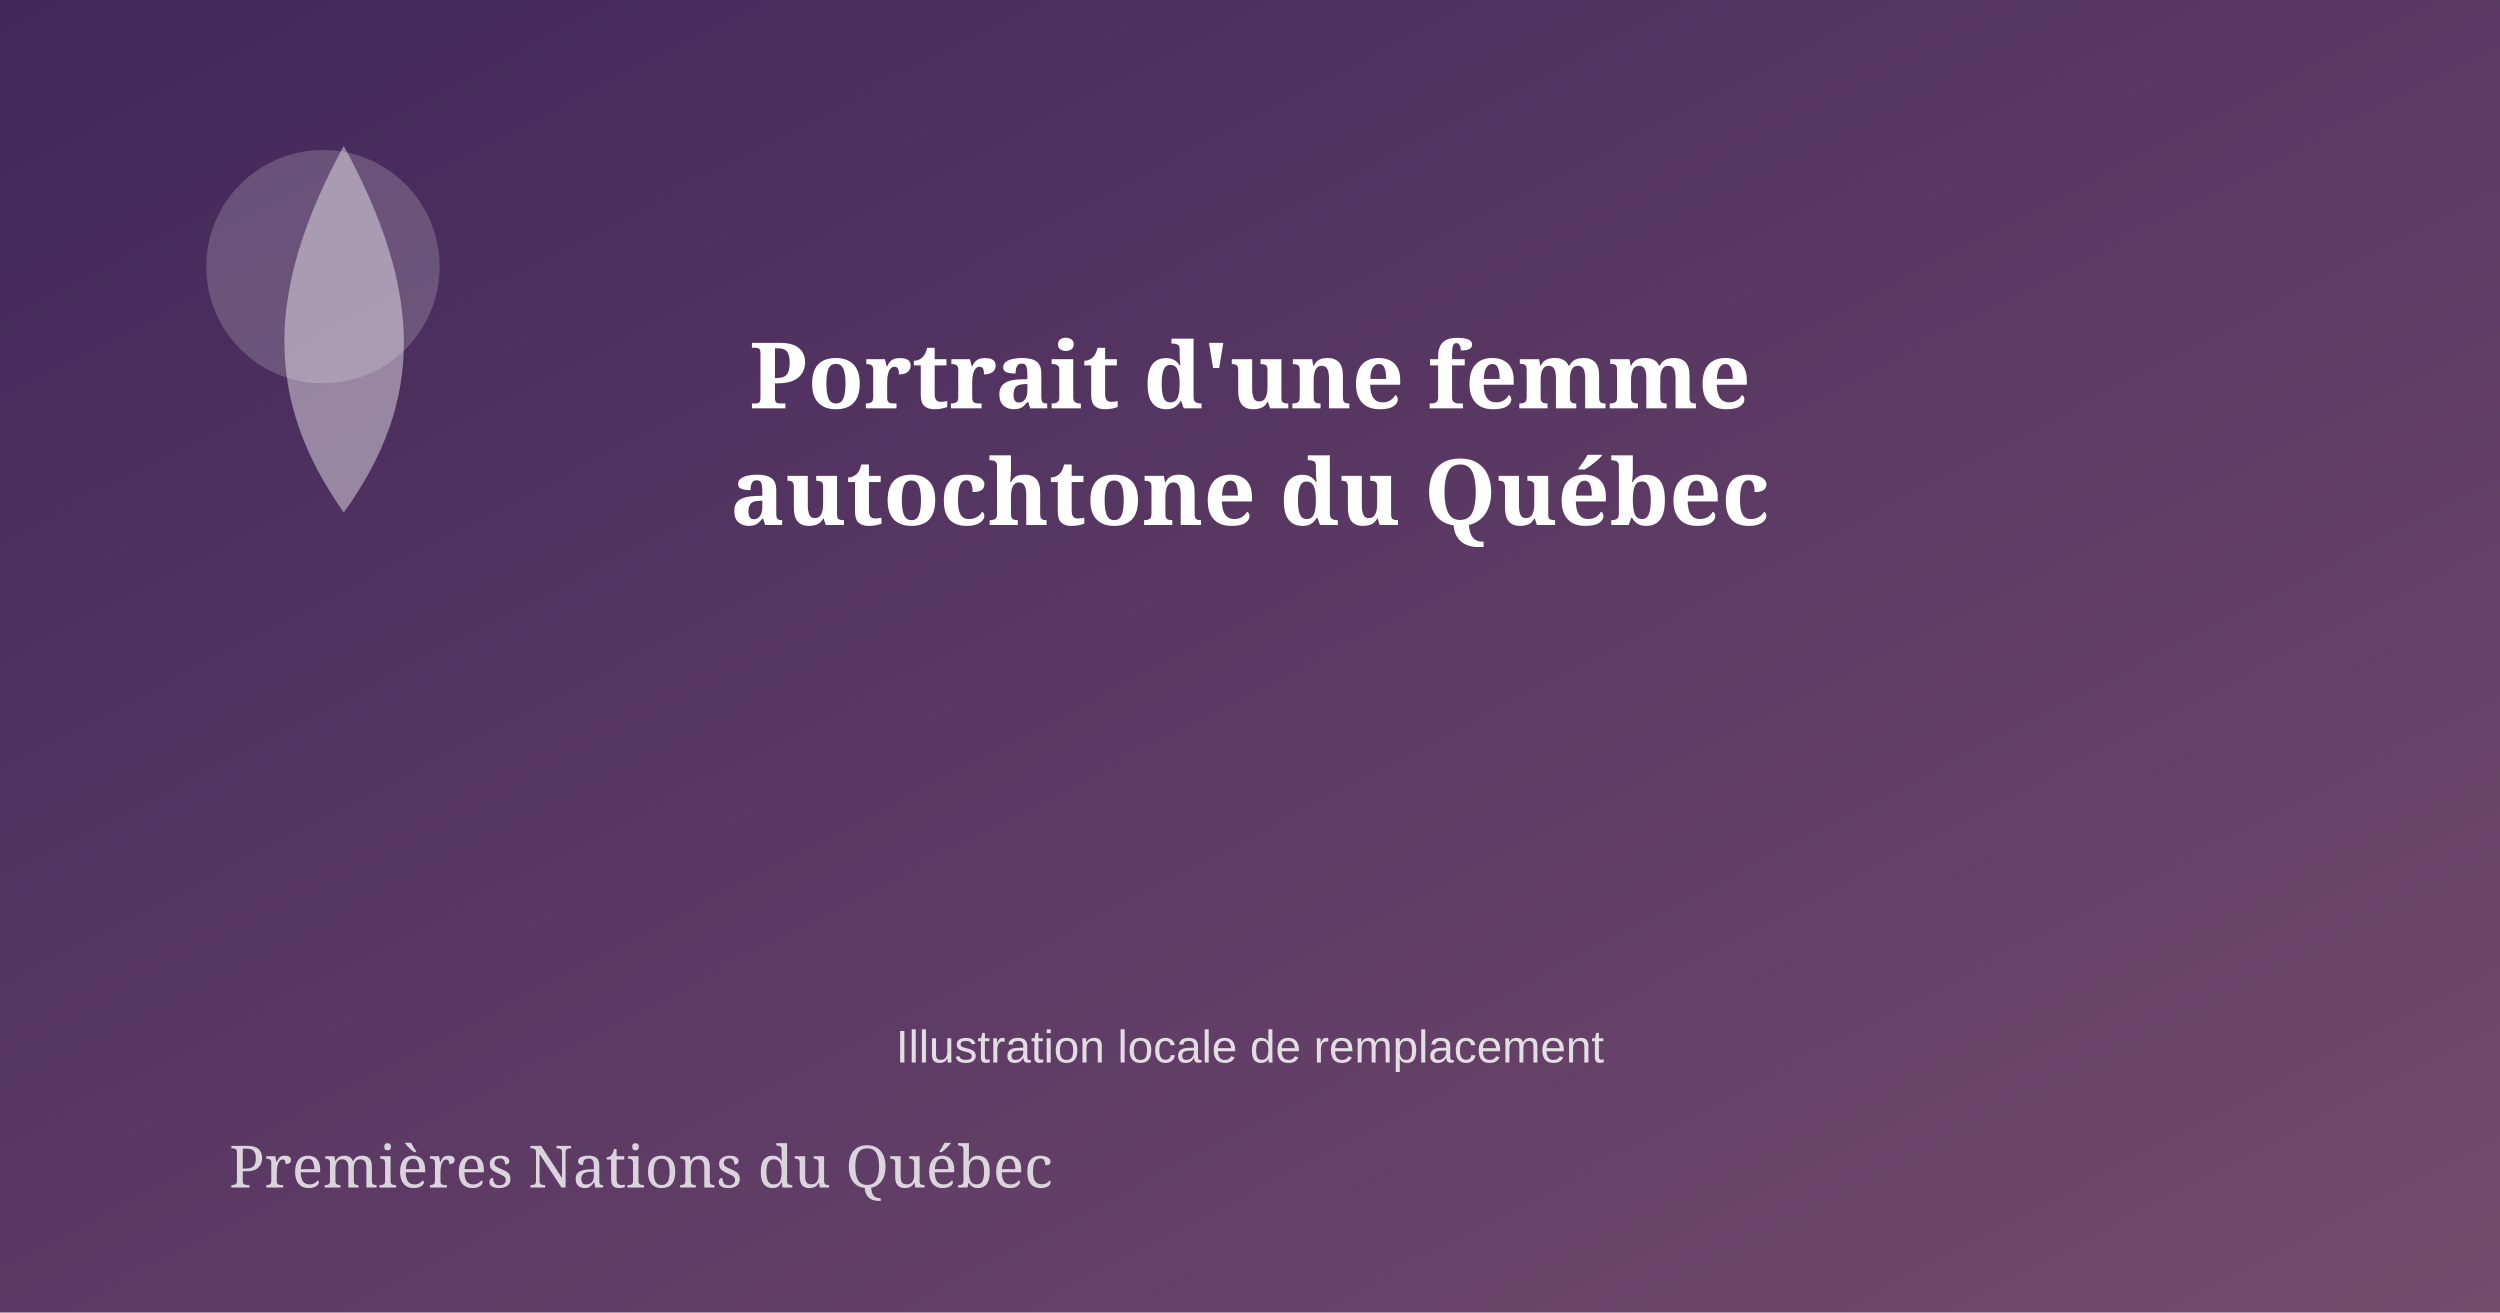
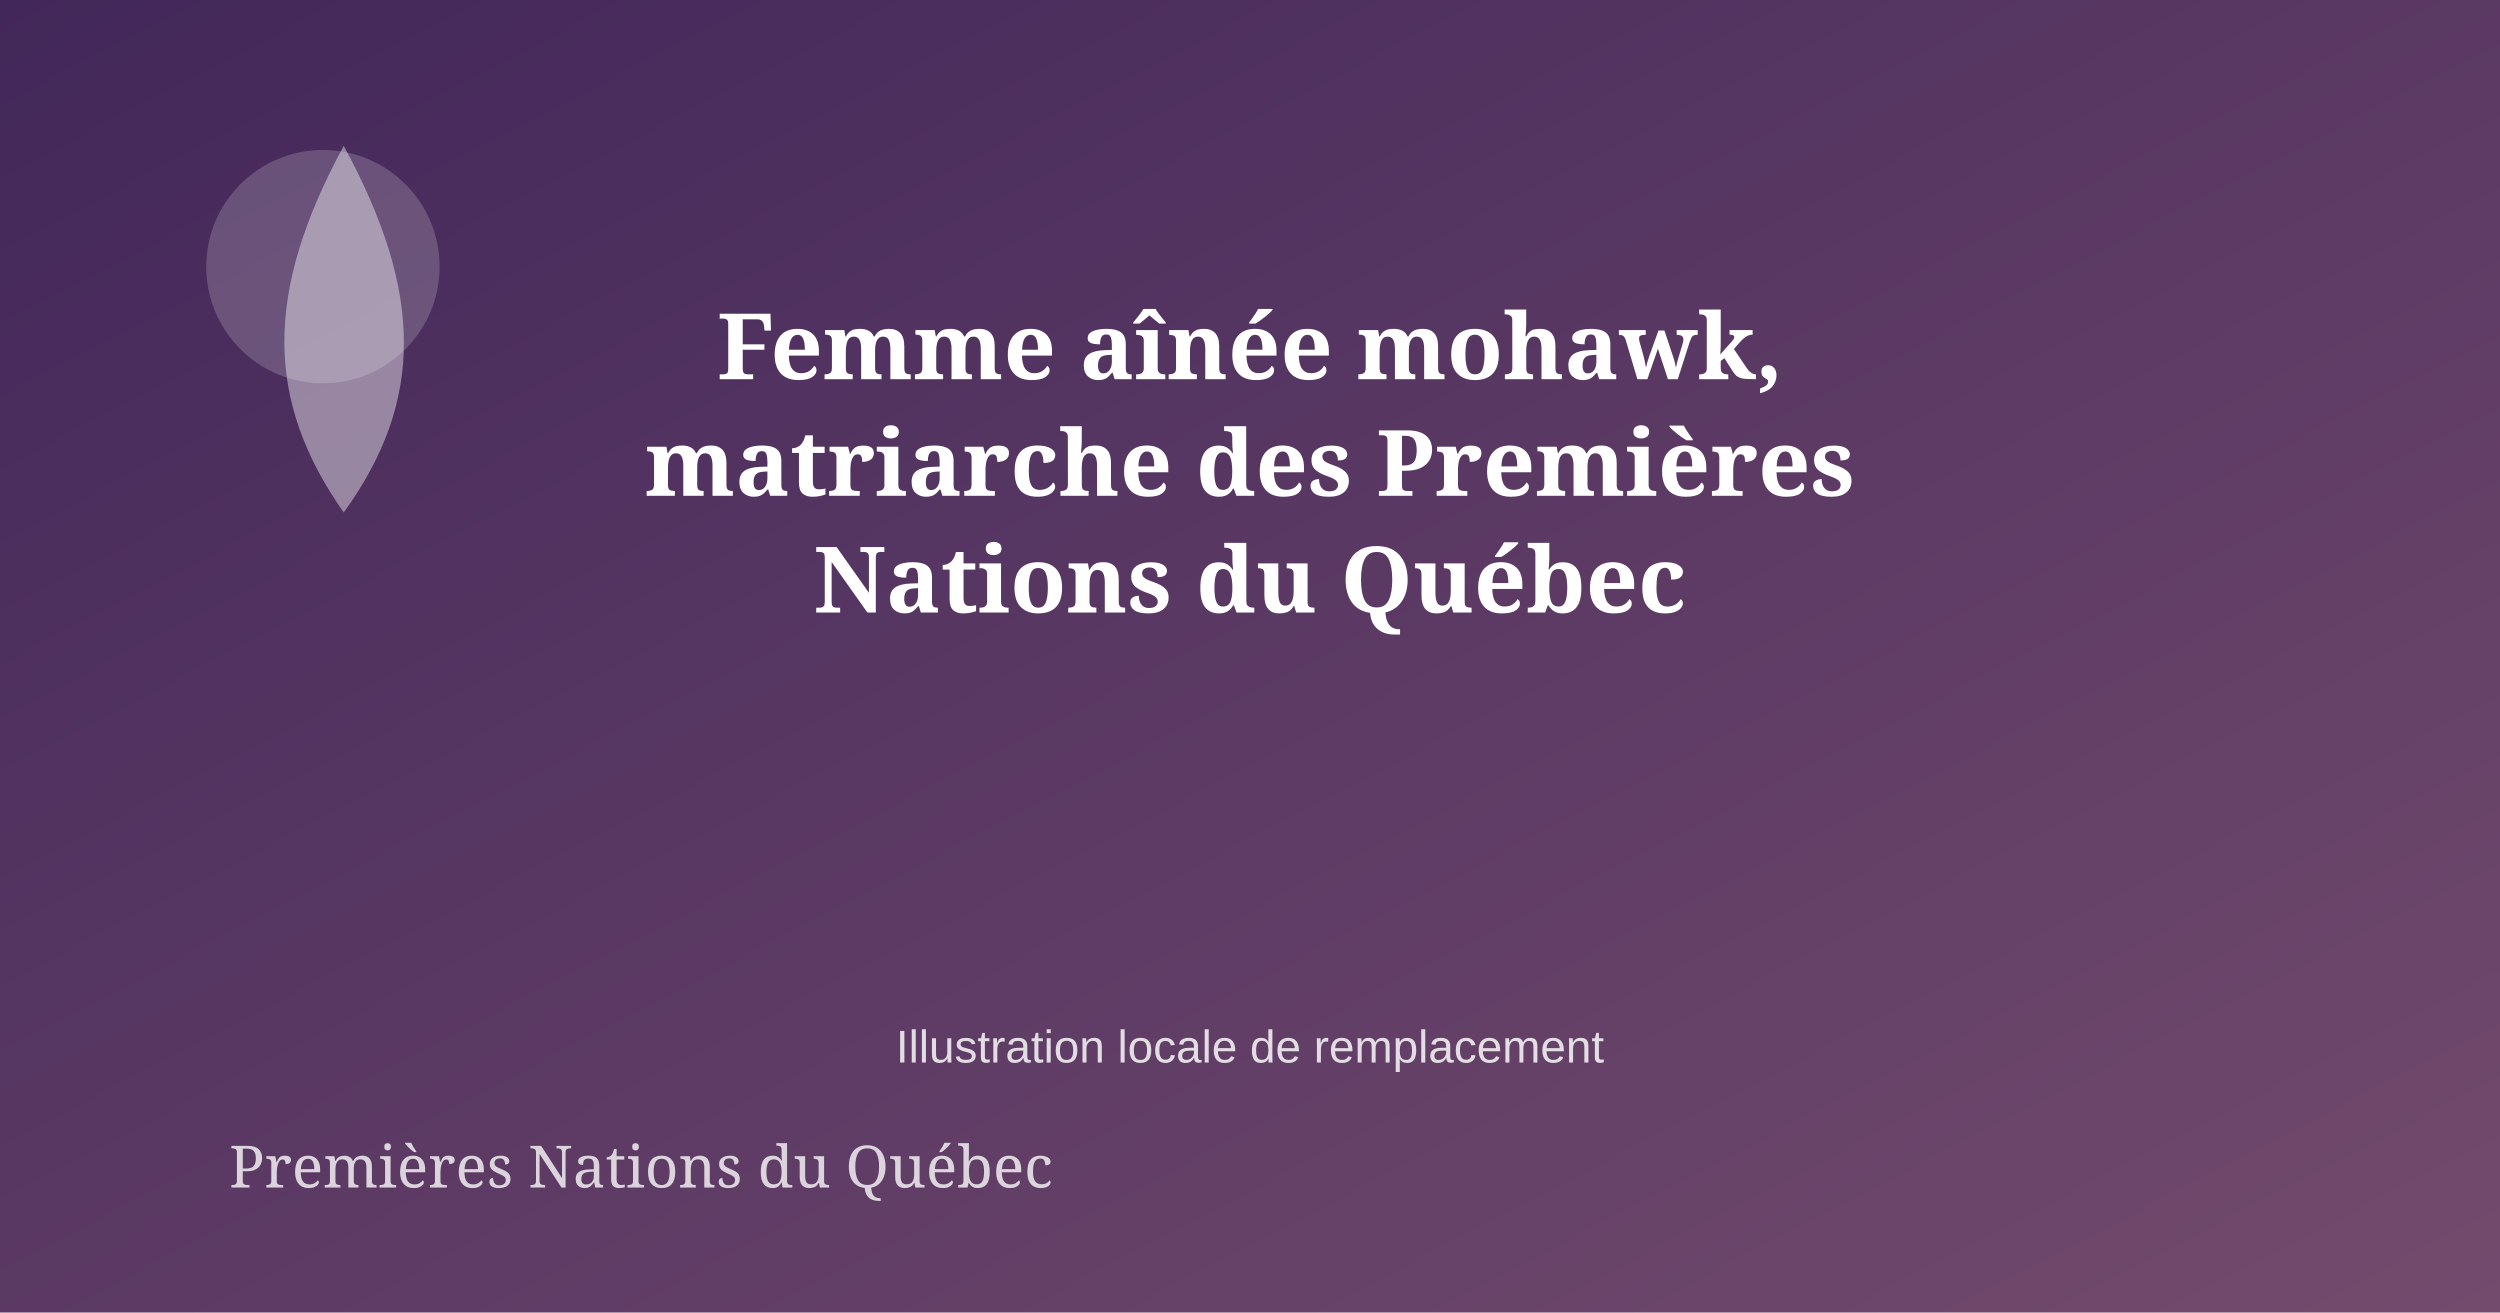
<svg xmlns="http://www.w3.org/2000/svg" viewBox="0 0 1200 630" role="img" aria-labelledby="title desc">
  <defs>
    <linearGradient id="bg" x1="0" y1="0" x2="1" y2="1">
      <stop offset="0%" stop-color="#42275a" />
      <stop offset="100%" stop-color="#734b6d" />
    </linearGradient>
  </defs>
  <rect width="1200" height="630" fill="url(#bg)" />
  <circle cx="155" cy="128" r="56" fill="rgba(255,255,255,0.18)" />
  <path d="M165 70c38 70 39 122 0 176-38-54-38-106 0-176Z" fill="rgba(255,255,255,0.42)" />
  <text x="110" y="570" font-size="28" fill="rgba(255,255,255,0.78)" font-family="Georgia, serif">Premières Nations du Québec</text>
-   <text x="600" y="196" text-anchor="middle" font-size="44" font-weight="700" fill="#ffffff" font-family="Georgia, serif">Portrait d'une femme</text>
-   <text x="600" y="252" text-anchor="middle" font-size="44" font-weight="700" fill="#ffffff" font-family="Georgia, serif">autochtone du Québec</text>
+   <text x="600" y="182" text-anchor="middle" font-size="44" font-weight="700" fill="#ffffff" font-family="Georgia, serif">Femme aînée mohawk,</text>
+   <text x="600" y="238" text-anchor="middle" font-size="44" font-weight="700" fill="#ffffff" font-family="Georgia, serif">matriarche des Premières</text>
+   <text x="600" y="294" text-anchor="middle" font-size="44" font-weight="700" fill="#ffffff" font-family="Georgia, serif">Nations du Québec</text>
  <text x="600" y="510" text-anchor="middle" font-size="22" fill="rgba(255,255,255,0.82)" font-family="Arial, sans-serif">Illustration locale de remplacement</text>
</svg>
